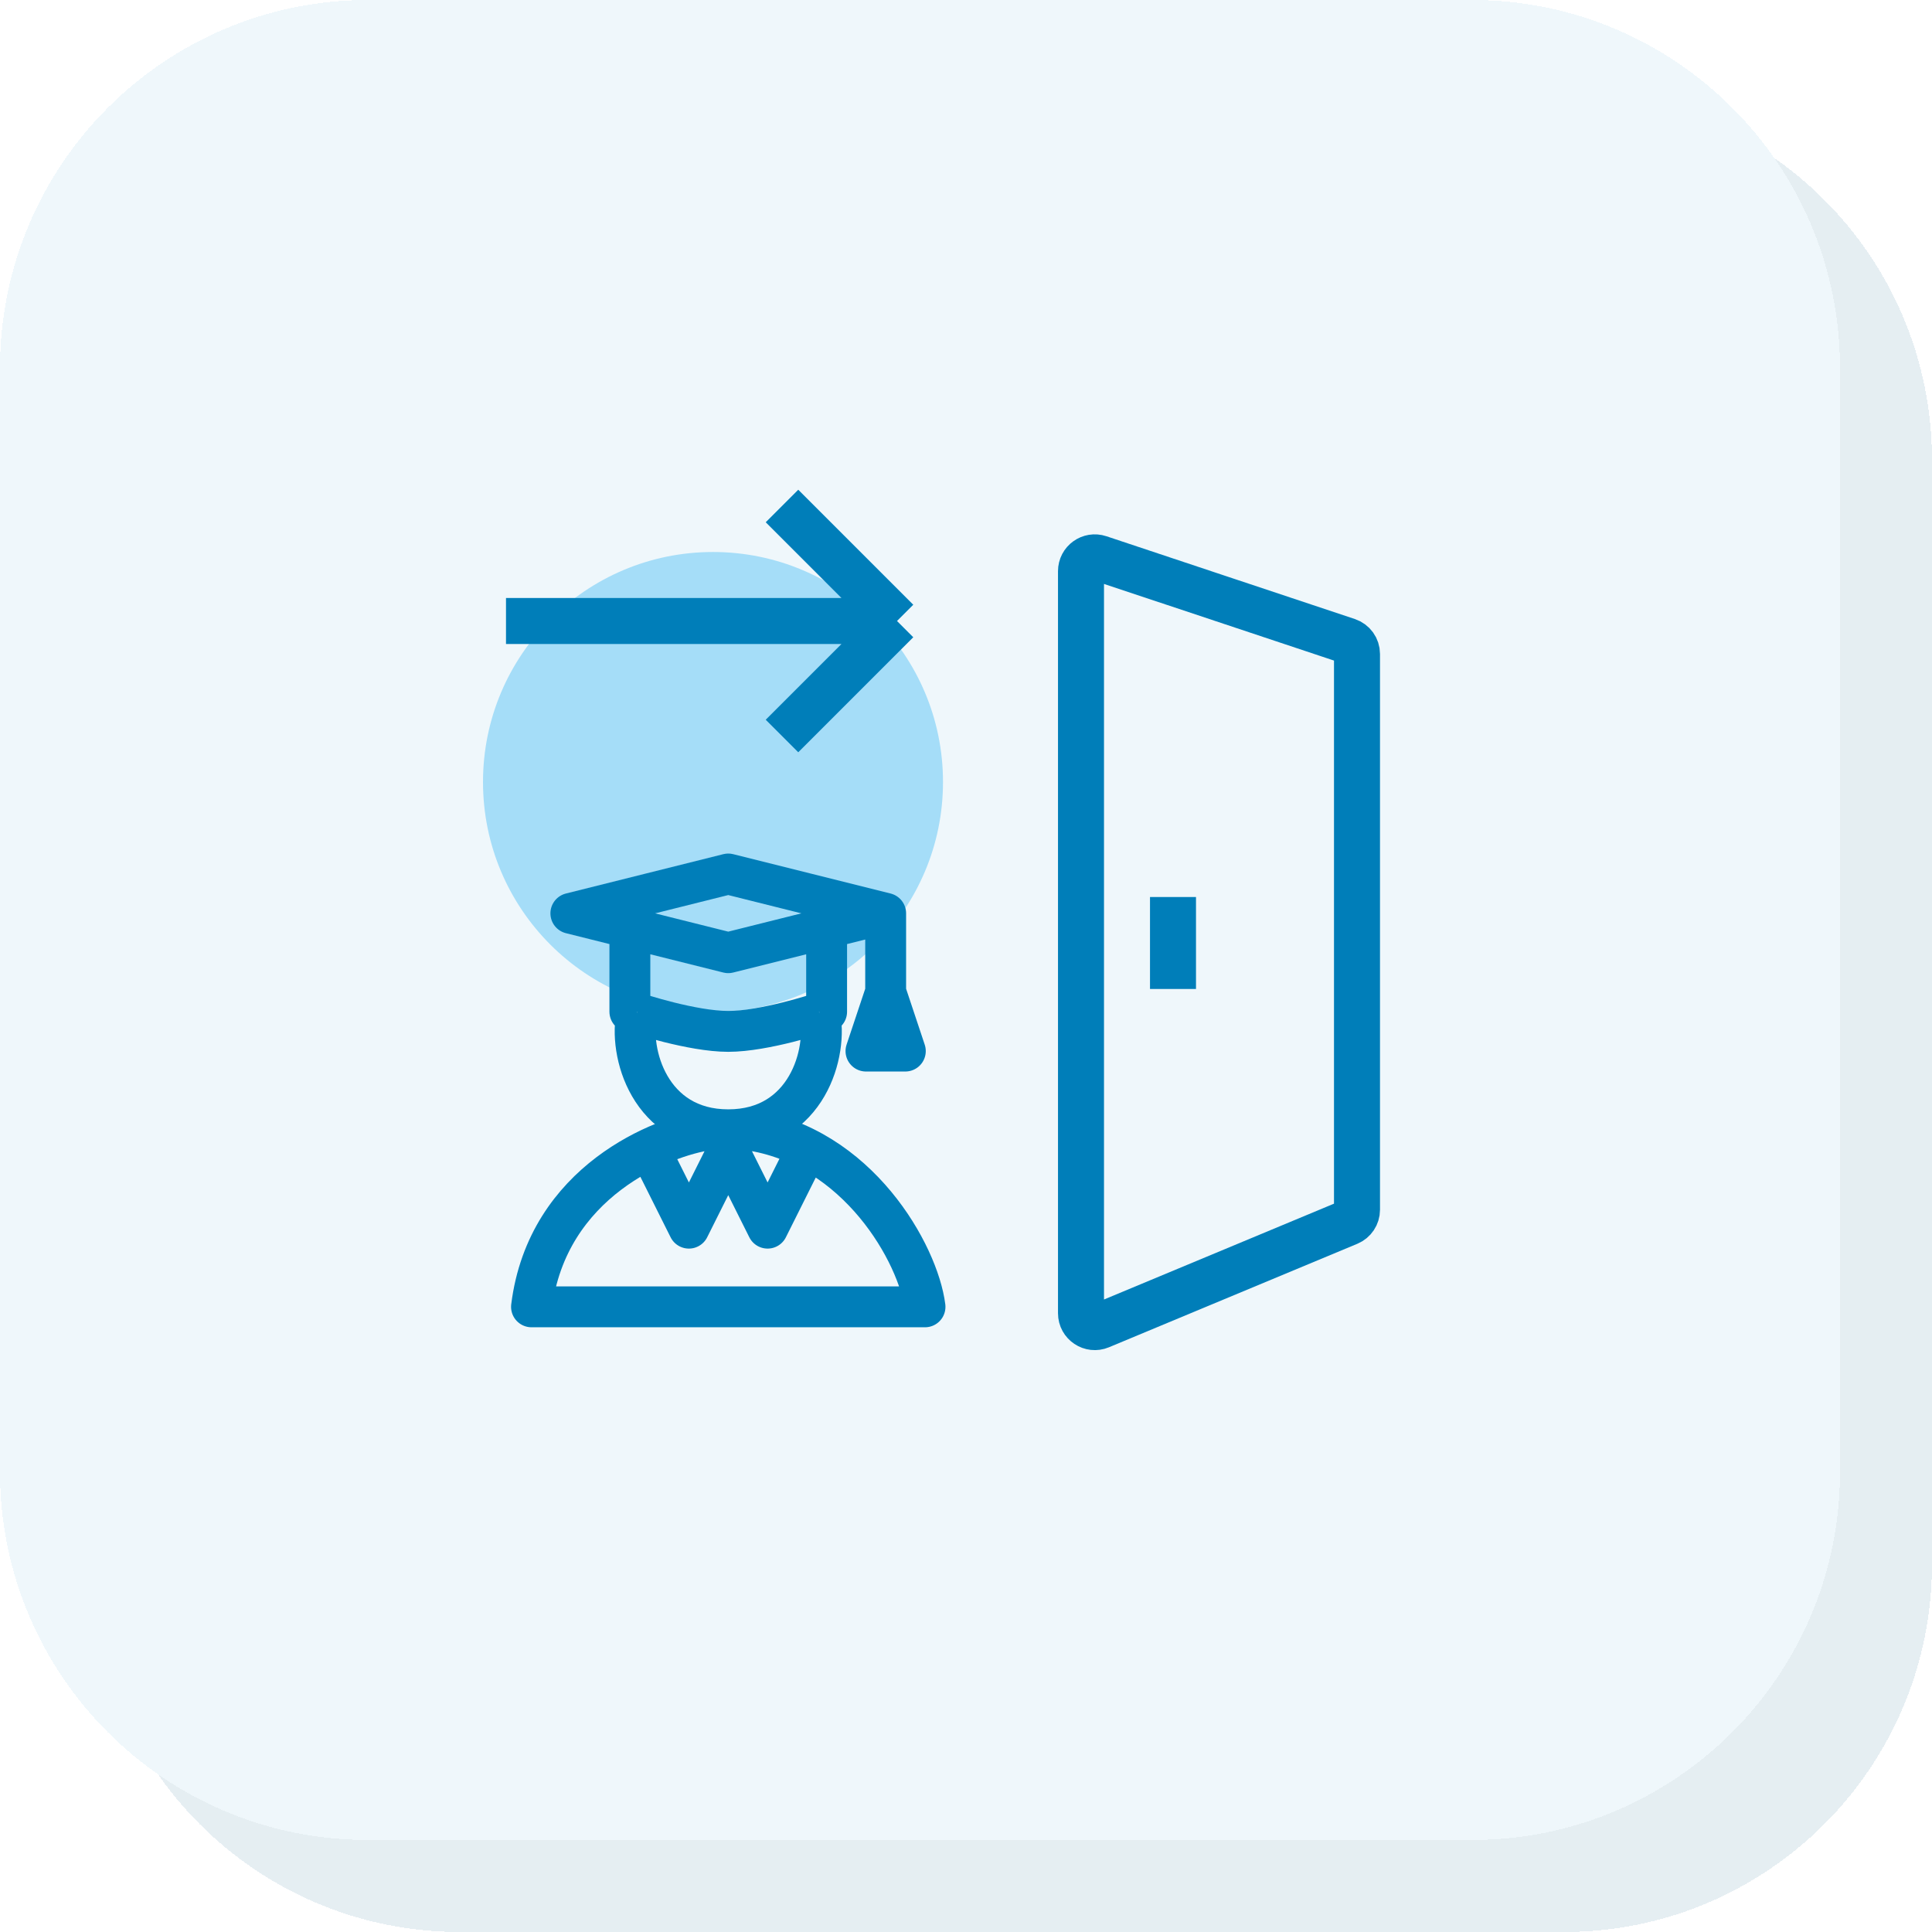
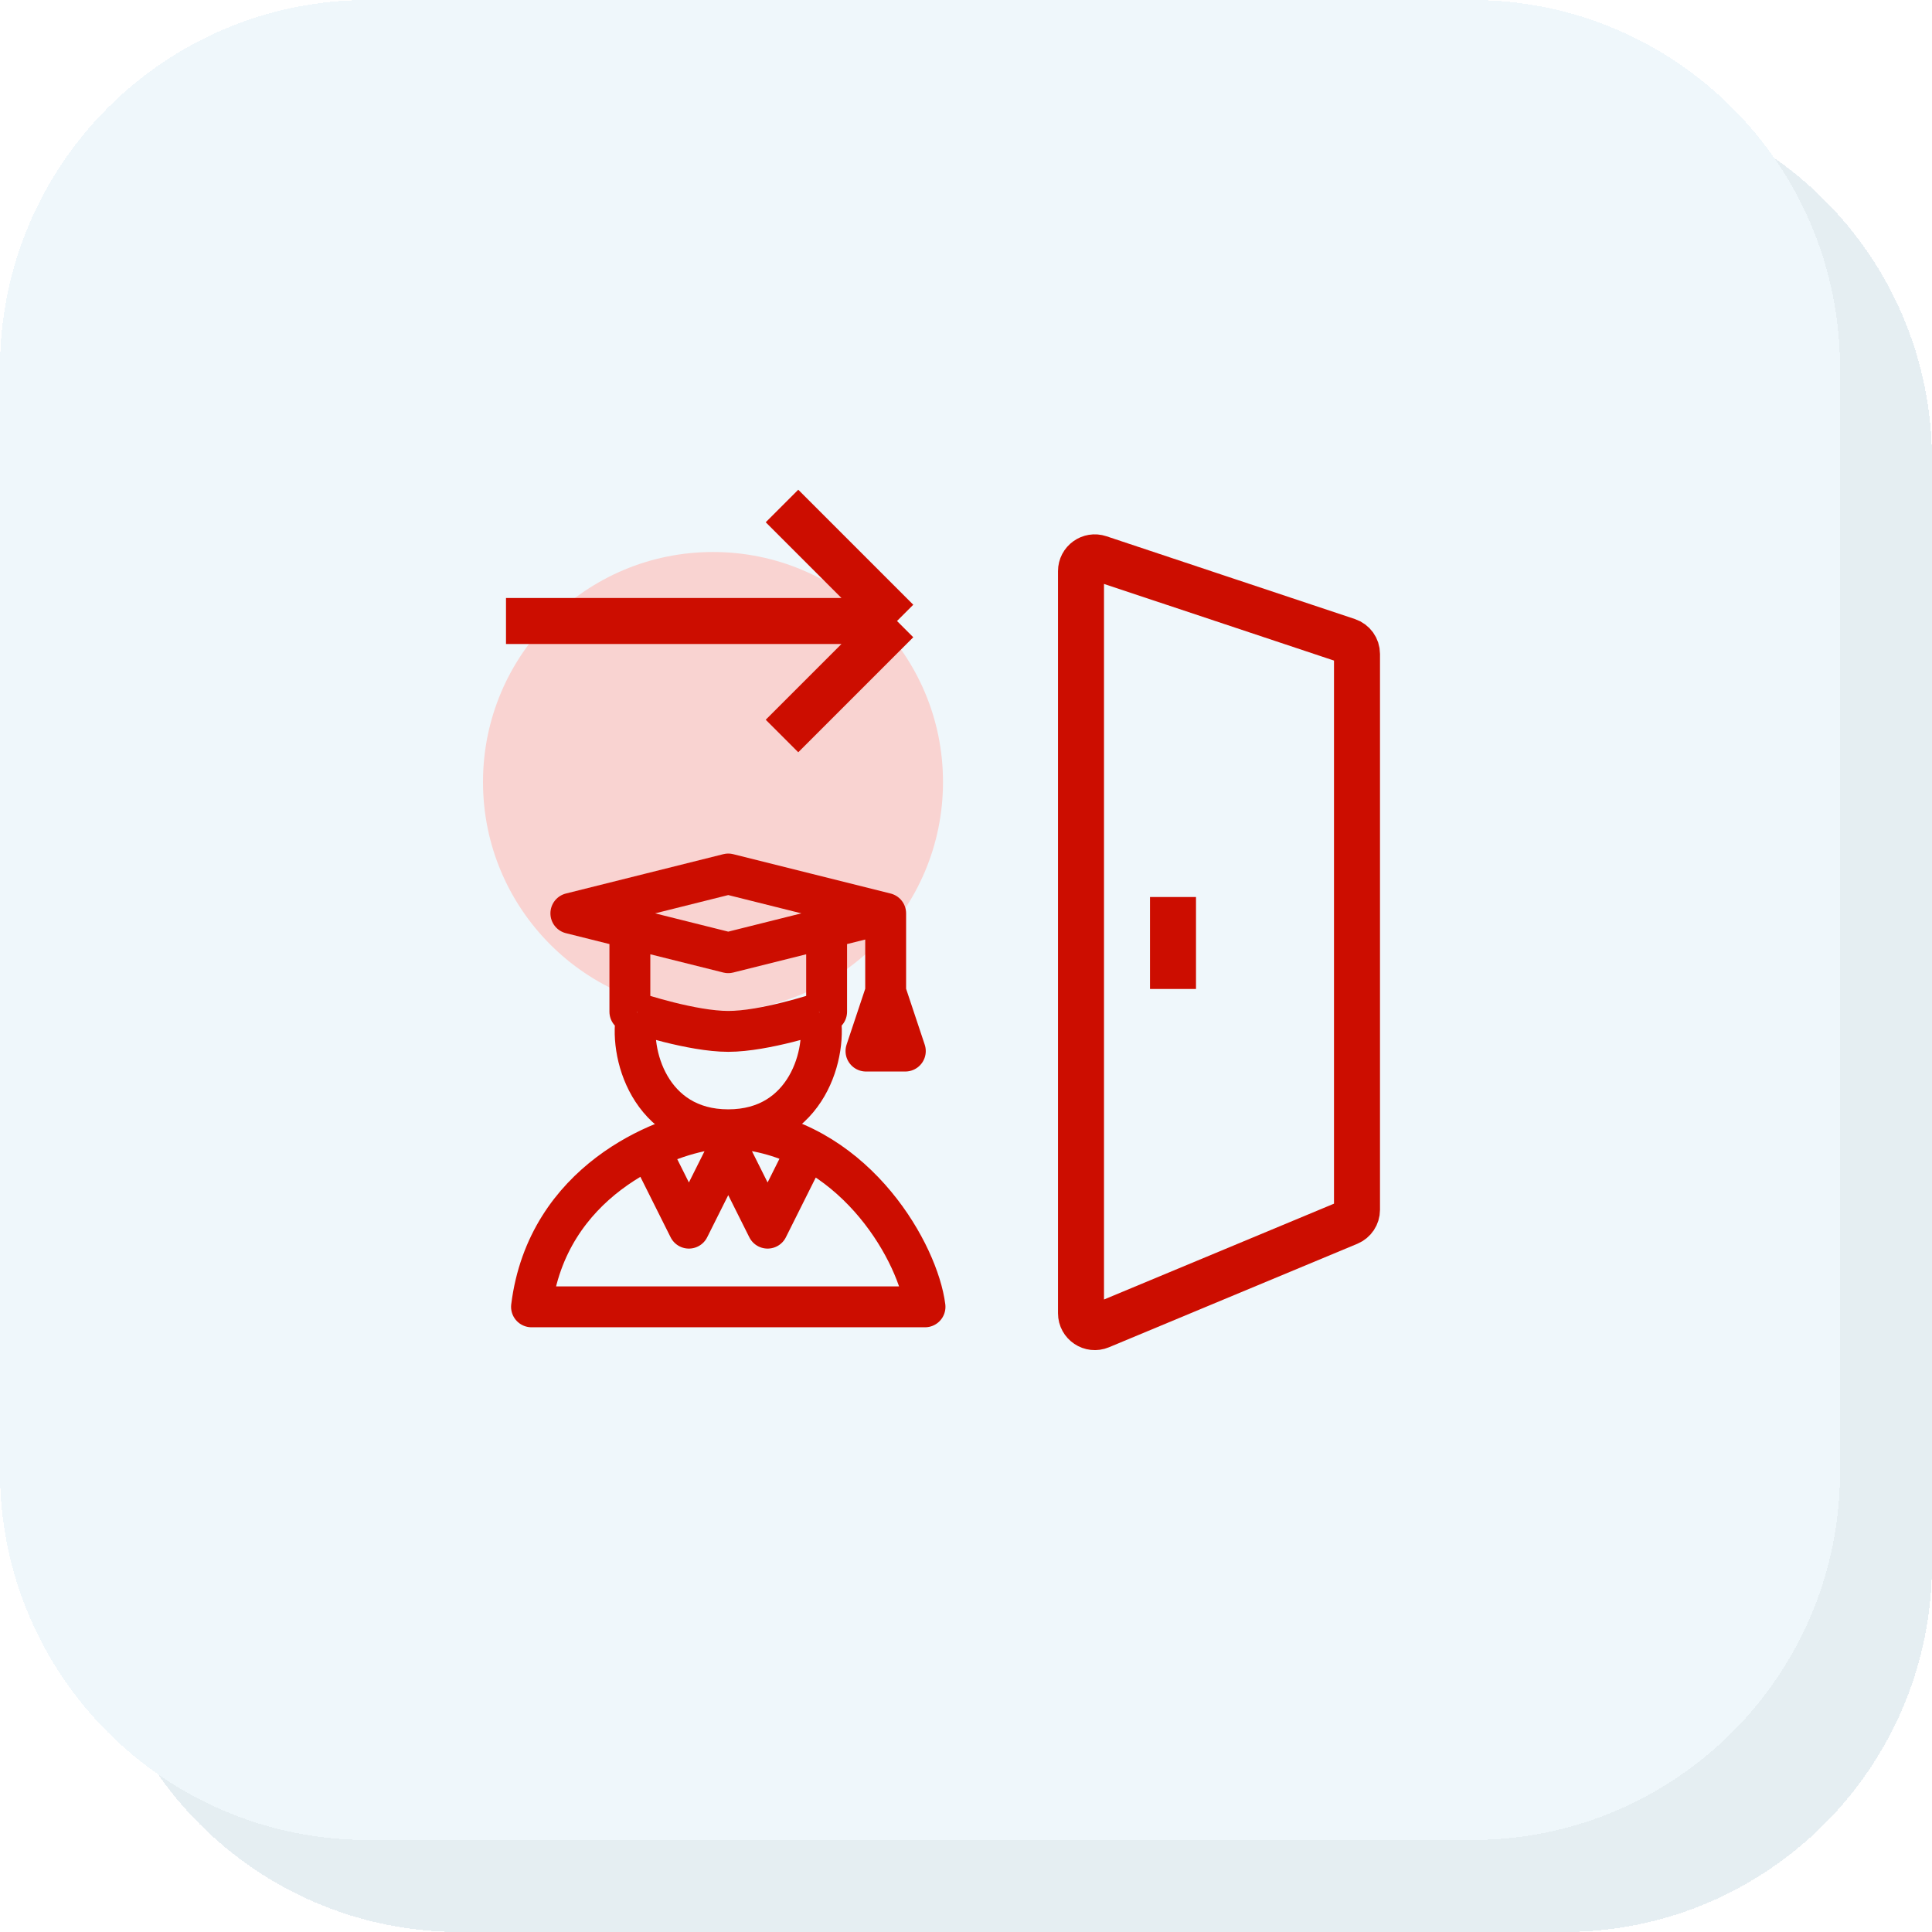
<svg xmlns="http://www.w3.org/2000/svg" width="84" height="84" viewBox="0 0 84 84" fill="none">
  <g filter="url(#filter0_d_220_1609)">
    <rect width="80" height="80" rx="16" fill="#EFF7FB" shape-rendering="crispEdges" />
-     <circle cx="31" cy="34" r="10" fill="#A5DDF8" />
-     <path d="M51 39V43M22 27H39M39 27L34 22M39 27L37 29L34 32M59 28.433V52.6C59 52.842 58.854 53.061 58.631 53.154L47.831 57.654C47.436 57.819 47 57.528 47 57.1V24.833C47 24.423 47.401 24.134 47.79 24.264L58.59 27.863C58.835 27.945 59 28.174 59 28.433Z" stroke="#007EB9" stroke-width="2" />
-     <path d="M38.507 39.711L31.663 41.422L24.82 39.711L31.663 38L38.507 39.711ZM38.507 39.711V43.133M27.386 40.566V43.988L27.697 44.05M35.94 40.566V43.988L35.63 44.05M27.697 44.05C27.697 44.05 30.083 44.843 31.663 44.843C33.243 44.843 35.63 44.05 35.63 44.05M27.697 44.05C27.308 45.74 28.241 49.121 31.663 49.121C35.085 49.121 36.018 45.74 35.63 44.05M38.507 43.133L37.651 45.699H39.362L38.507 43.133Z" stroke="#007EB9" stroke-width="1.777" stroke-linejoin="round" />
-     <path d="M30.808 49.121C28.812 49.406 23.793 51.345 23.109 56.819H40.218C39.932 54.538 37.309 49.805 32.519 49.121M28.241 49.976L29.952 53.398L31.663 49.976L33.374 53.398L35.085 49.976" stroke="#007EB9" stroke-width="1.777" stroke-linejoin="round" />
+     <circle cx="31" cy="34" r="10" fill="#f9d3d1" />
+     <path d="M51 39V43M22 27H39M39 27L34 22M39 27L37 29L34 32M59 28.433V52.6C59 52.842 58.854 53.061 58.631 53.154L47.831 57.654C47.436 57.819 47 57.528 47 57.1V24.833C47 24.423 47.401 24.134 47.79 24.264L58.59 27.863C58.835 27.945 59 28.174 59 28.433Z" stroke="#CC0D00" stroke-width="2" />
+     <path d="M38.507 39.711L31.663 41.422L24.82 39.711L31.663 38L38.507 39.711ZM38.507 39.711V43.133M27.386 40.566V43.988L27.697 44.05M35.94 40.566V43.988L35.63 44.05M27.697 44.05C27.697 44.05 30.083 44.843 31.663 44.843C33.243 44.843 35.63 44.05 35.63 44.05M27.697 44.05C27.308 45.74 28.241 49.121 31.663 49.121C35.085 49.121 36.018 45.74 35.63 44.05M38.507 43.133L37.651 45.699H39.362L38.507 43.133Z" stroke="#CC0D00" stroke-width="1.777" stroke-linejoin="round" />
+     <path d="M30.808 49.121C28.812 49.406 23.793 51.345 23.109 56.819H40.218C39.932 54.538 37.309 49.805 32.519 49.121M28.241 49.976L29.952 53.398L31.663 49.976L33.374 53.398L35.085 49.976" stroke="#CC0D00" stroke-width="1.777" stroke-linejoin="round" />
  </g>
  <defs>
    <filter id="filter0_d_220_1609" x="0" y="0" width="84" height="84" filterUnits="userSpaceOnUse" color-interpolation-filters="sRGB">
      <feFlood flood-opacity="0" result="BackgroundImageFix" />
      <feColorMatrix in="SourceAlpha" type="matrix" values="0 0 0 0 0 0 0 0 0 0 0 0 0 0 0 0 0 0 127 0" result="hardAlpha" />
      <feOffset dx="4" dy="4" />
      <feComposite in2="hardAlpha" operator="out" />
      <feColorMatrix type="matrix" values="0 0 0 0 0 0 0 0 0 0.346 0 0 0 0 0.508 0 0 0 0.1 0" />
      <feBlend mode="normal" in2="BackgroundImageFix" result="effect1_dropShadow_220_1609" />
      <feBlend mode="normal" in="SourceGraphic" in2="effect1_dropShadow_220_1609" result="shape" />
    </filter>
  </defs>
</svg>
